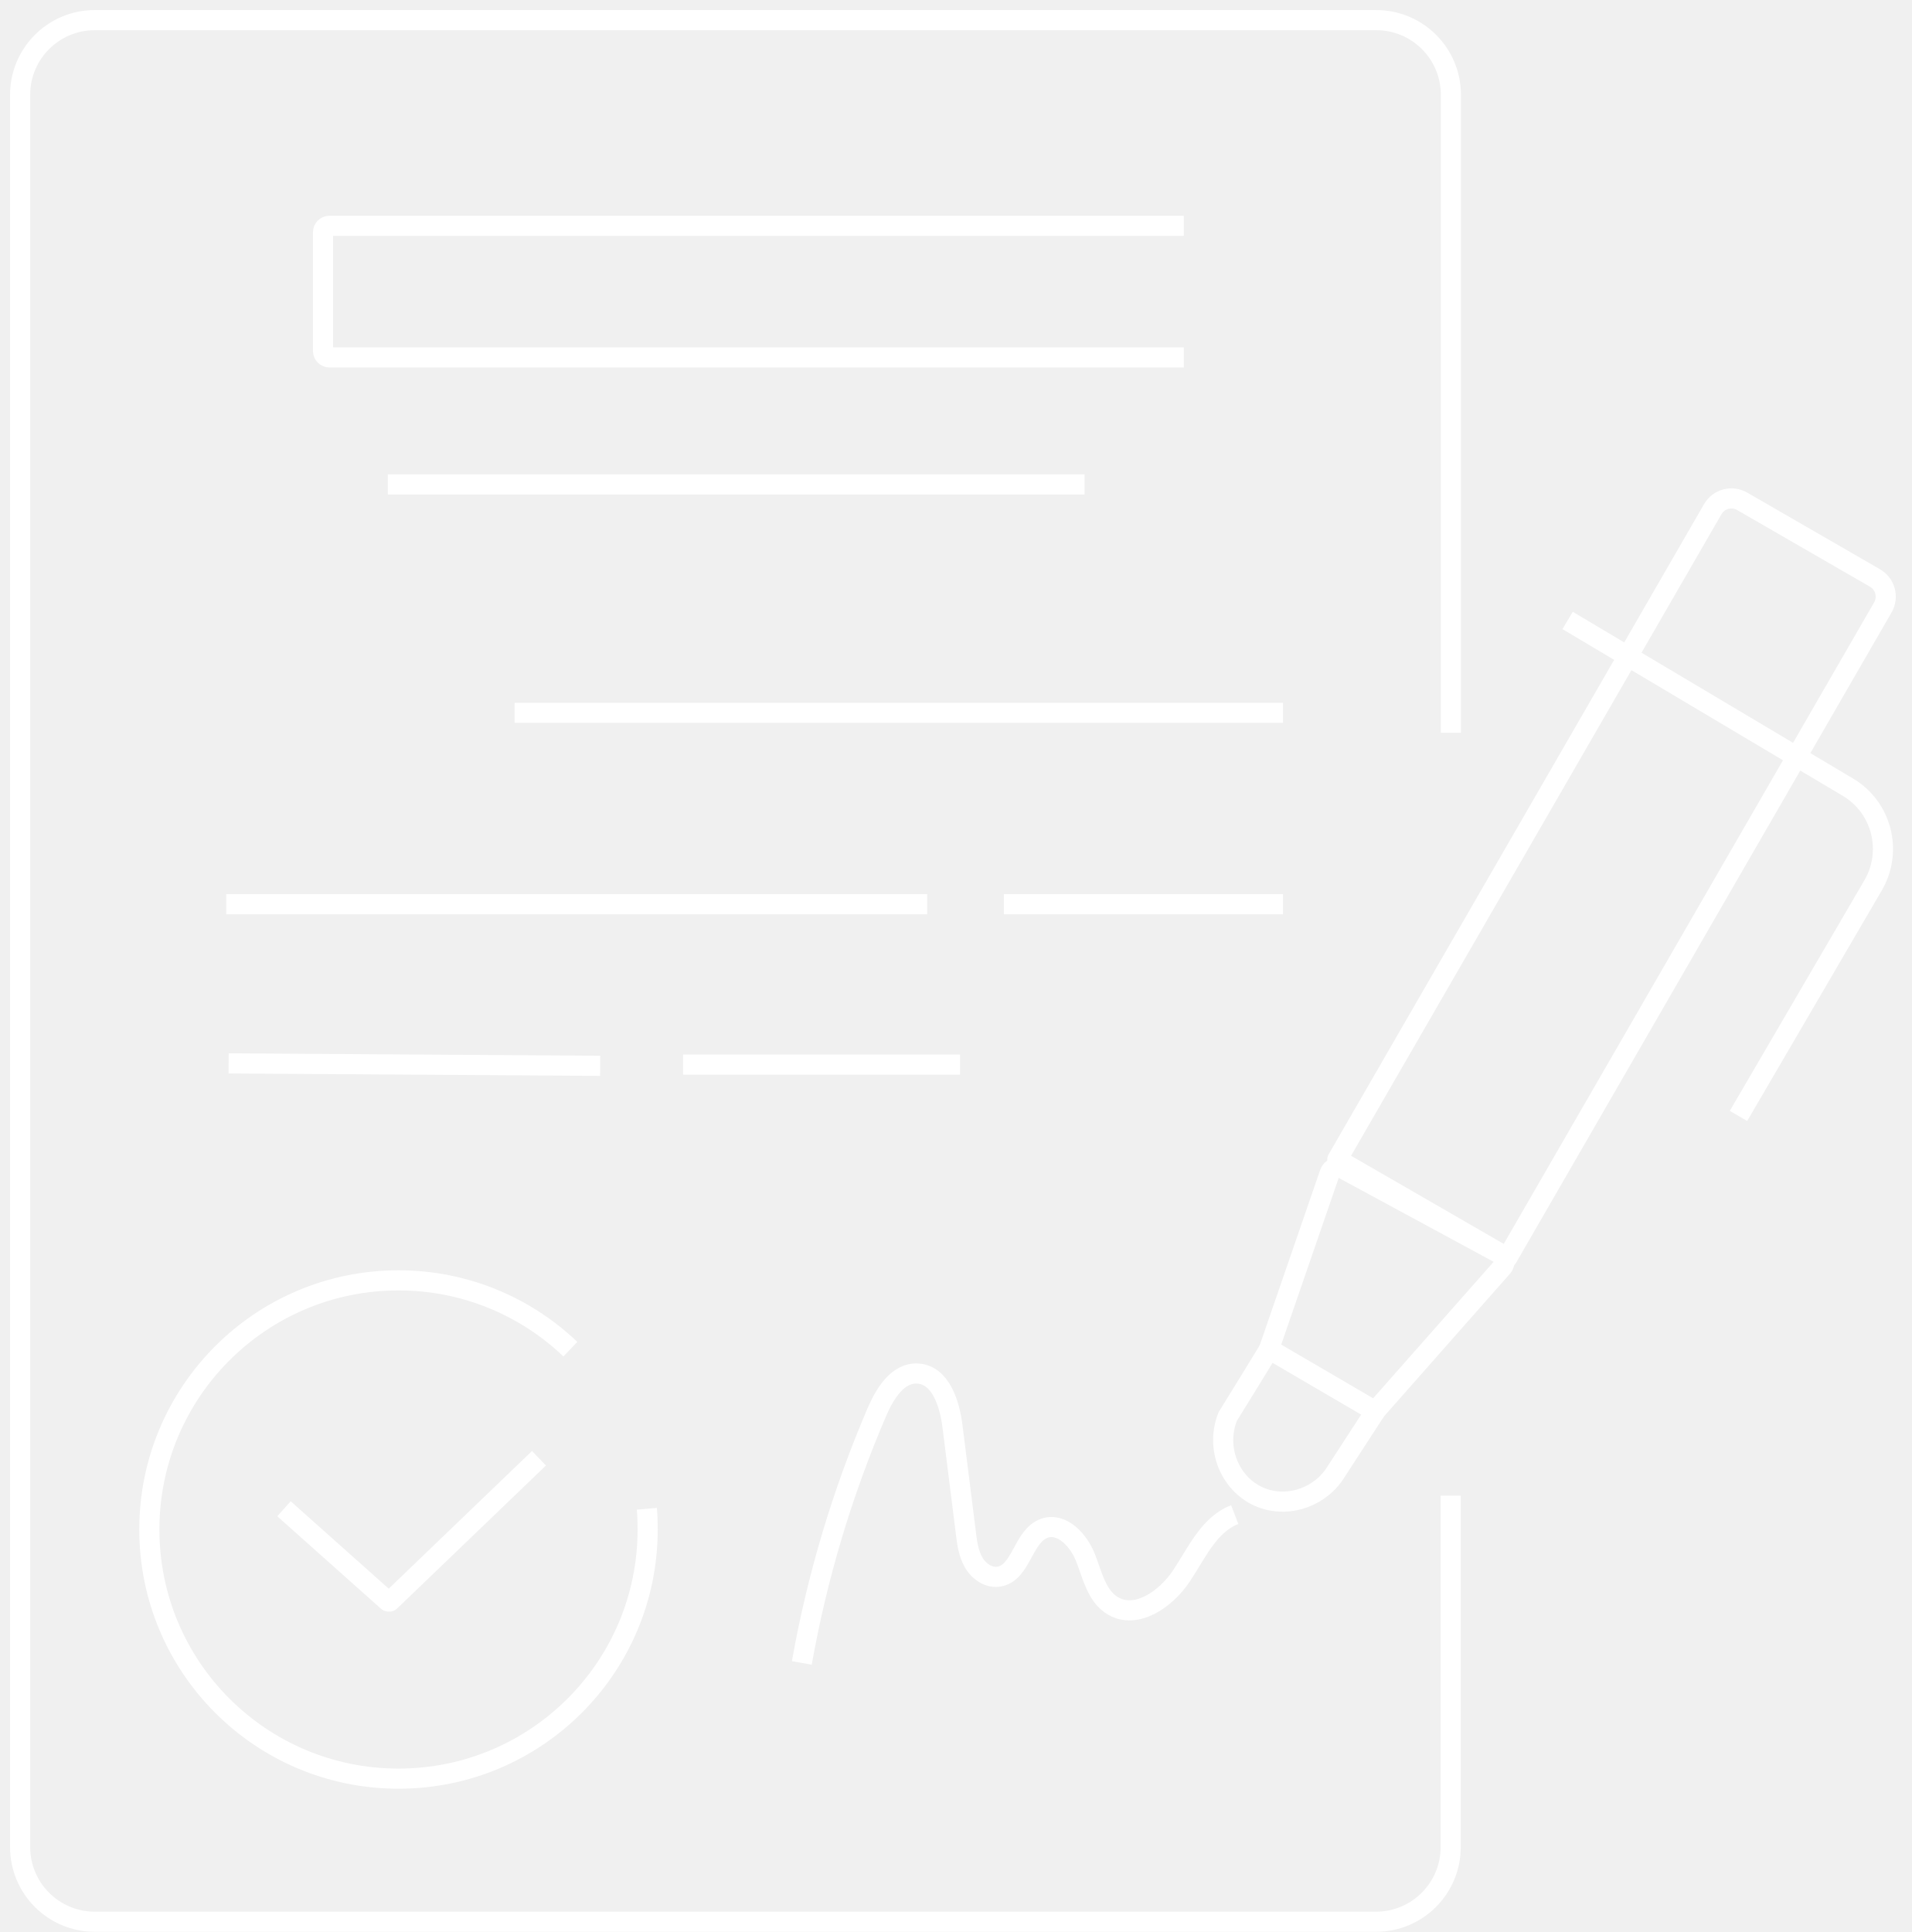
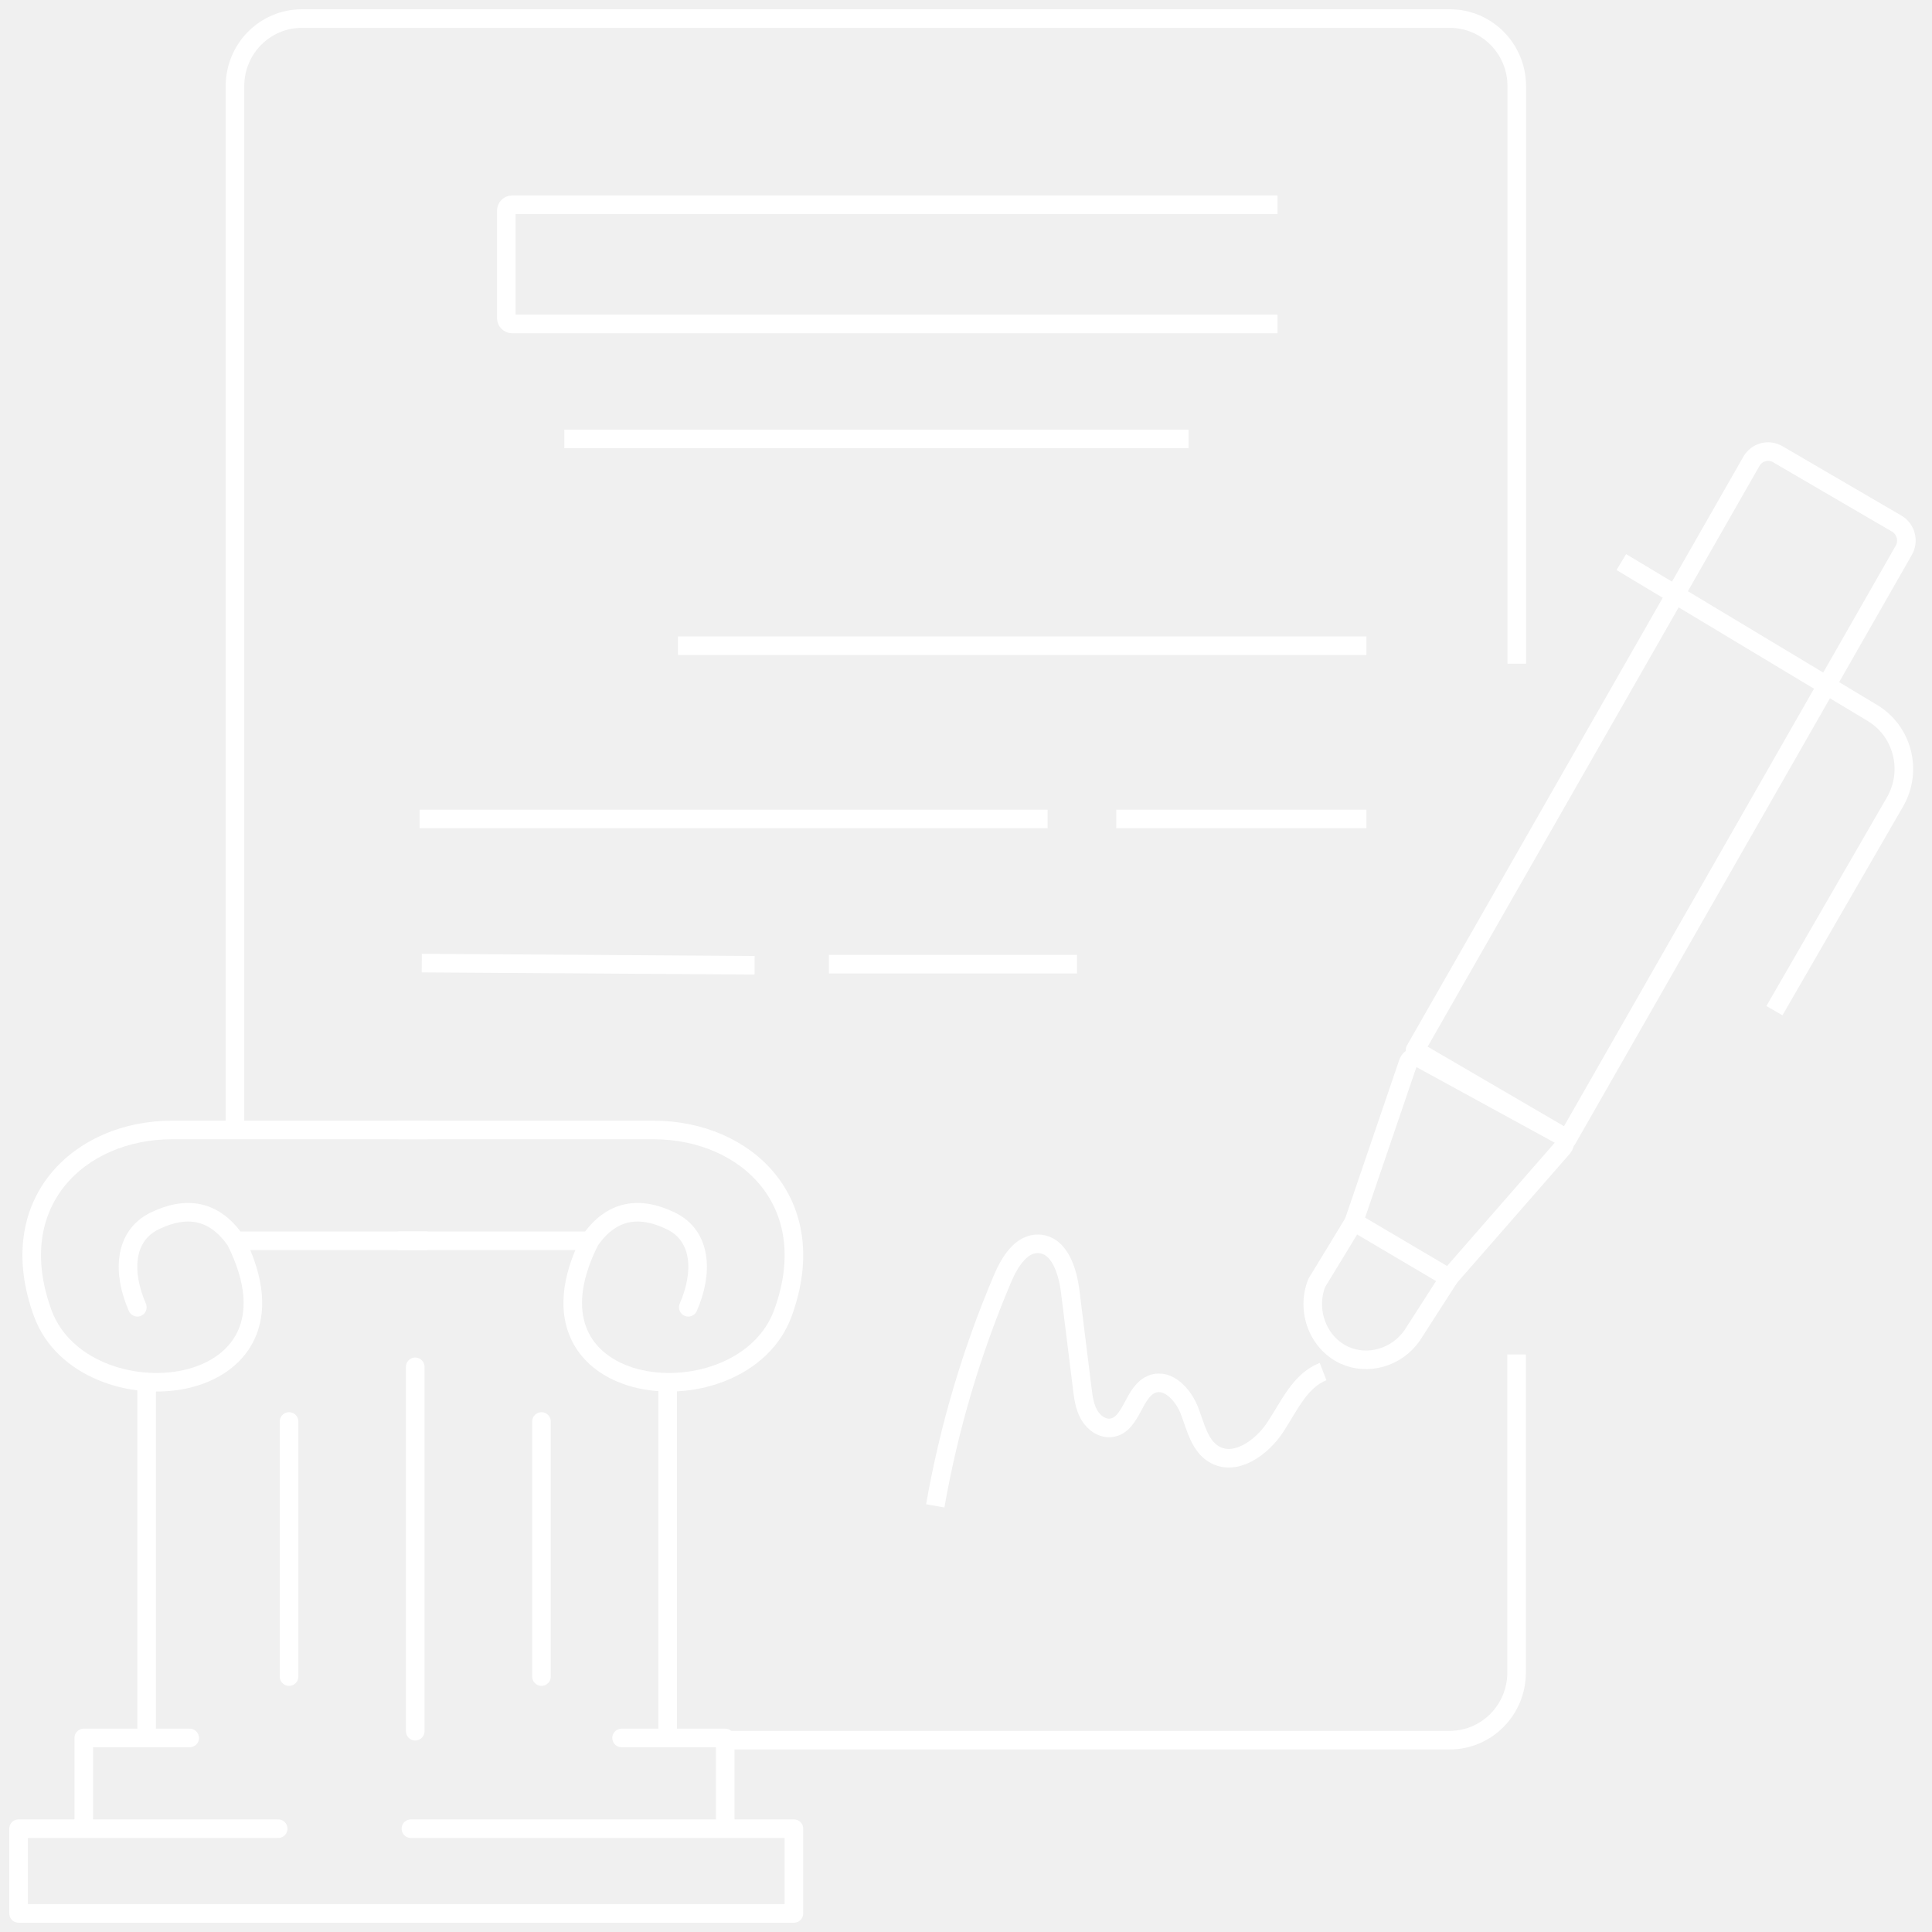
- <svg xmlns="http://www.w3.org/2000/svg" width="95" height="96" viewBox="0 0 95 96" fill="none">
-   <path d="M72.08 74.32V91.78C72.08 93.83 70.42 95.49 68.37 95.49H4.71C2.66 95.49 1 93.83 1 91.78V4.71C1 2.66 2.66 1 4.71 1H68.38C70.43 1 72.09 2.66 72.09 4.71V36.41" stroke="white" stroke-miterlimit="10" stroke-linejoin="round" />
-   <path d="M32.14 74.97C32.17 75.31 32.18 75.66 32.18 76C32.18 82.84 26.64 88.38 19.8 88.38C12.96 88.38 7.42 82.84 7.42 76C7.42 69.16 12.96 63.62 19.8 63.62C23.11 63.62 26.12 64.92 28.34 67.04" stroke="white" stroke-miterlimit="10" stroke-linejoin="round" />
-   <path d="M14.11 74.97L19.27 79.57C19.27 79.57 19.35 79.6 19.38 79.57L26.78 72.46" stroke="white" stroke-miterlimit="10" stroke-linejoin="round" />
-   <path d="M39.84 82.63C40.6 78.34 41.86 74.14 43.58 70.14C43.97 69.24 44.61 68.2 45.59 68.25C46.74 68.31 47.19 69.75 47.33 70.9C47.55 72.65 47.77 74.41 47.99 76.16C48.05 76.67 48.12 77.19 48.38 77.64C48.64 78.09 49.14 78.43 49.64 78.34C50.76 78.15 50.82 76.32 51.89 75.94C52.77 75.63 53.6 76.54 53.94 77.41C54.28 78.28 54.49 79.31 55.29 79.79C56.47 80.49 57.94 79.45 58.7 78.31C59.46 77.17 60.07 75.75 61.35 75.26" stroke="white" stroke-miterlimit="10" stroke-linejoin="round" />
-   <path d="M11.36 52.84L29.82 52.96" stroke="white" stroke-miterlimit="10" stroke-linejoin="round" />
-   <path d="M33.94 52.9H47.7" stroke="white" stroke-miterlimit="10" stroke-linejoin="round" />
-   <path d="M11.24 44.93H46.07" stroke="white" stroke-miterlimit="10" stroke-linejoin="round" />
-   <path d="M49.88 44.93H63.75" stroke="white" stroke-miterlimit="10" stroke-linejoin="round" />
-   <path d="M25.57 35.42H63.75" stroke="white" stroke-miterlimit="10" stroke-linejoin="round" />
-   <path d="M19.27 24.07H53.89" stroke="white" stroke-miterlimit="10" stroke-linejoin="round" />
-   <path d="M58.82 17.76H16.37C16.2 17.76 16.05 17.62 16.05 17.44V11.54C16.05 11.37 16.19 11.22 16.37 11.22H58.82" stroke="white" stroke-miterlimit="10" stroke-linejoin="round" />
-   <path d="M86.572 24.915L93.162 28.72C93.673 29.015 93.849 29.67 93.554 30.181L74.899 62.492L66.447 57.612L85.102 25.301C85.397 24.79 86.052 24.614 86.563 24.91L86.572 24.915Z" stroke="white" stroke-miterlimit="10" stroke-linejoin="round" />
-   <path d="M77.89 30.83L91.81 39.11C93.5 40.11 94.06 42.29 93.07 43.99L86.38 55.45" stroke="white" stroke-miterlimit="10" stroke-linejoin="round" />
-   <path d="M63.06 67.04L68.33 70.12L74.65 62.96C74.83 62.75 74.78 62.43 74.53 62.3L66.68 58.05C66.45 57.92 66.16 58.04 66.07 58.29L63.05 67.05L63.06 67.04Z" stroke="white" stroke-miterlimit="10" stroke-linejoin="round" />
-   <path d="M68.34 70.12L66.28 73.29C65.41 74.51 63.82 74.94 62.53 74.36C61.1 73.71 60.38 71.95 61 70.39C61.69 69.27 62.38 68.16 63.06 67.04" stroke="white" stroke-miterlimit="10" stroke-linejoin="round" />
+ <svg xmlns="http://www.w3.org/2000/svg" width="104" height="104" viewBox="0 0 104 104" fill="none">
+   <path d="M81.638 72.91V90.034C81.638 92.045 80.027 93.673 78.037 93.673H38.854M81.648 35.729V4.639C81.648 2.628 80.037 1 78.047 1H16.248C14.259 1 12.648 2.628 12.648 4.639V60.827" stroke="white" stroke-miterlimit="10" stroke-linejoin="round" />
+   <path d="M50.345 81.06C51.082 76.853 52.305 72.734 53.975 68.81C54.353 67.928 54.974 66.908 55.926 66.957C57.042 67.016 57.479 68.428 57.615 69.556C57.828 71.272 58.042 72.998 58.255 74.715C58.313 75.215 58.381 75.725 58.634 76.166C58.886 76.608 59.371 76.941 59.857 76.853C60.944 76.666 61.002 74.872 62.041 74.499C62.895 74.195 63.7 75.087 64.03 75.941C64.36 76.794 64.564 77.804 65.341 78.275C66.486 78.961 67.913 77.941 68.65 76.823C69.388 75.705 69.98 74.313 71.222 73.832" stroke="white" stroke-miterlimit="10" stroke-linejoin="round" />
+   <path d="M22.703 51.843L40.62 51.961" stroke="white" stroke-miterlimit="10" stroke-linejoin="round" />
+   <path d="M44.619 51.902H57.975" stroke="white" stroke-miterlimit="10" stroke-linejoin="round" />
+   <path d="M22.587 44.085H56.393" stroke="white" stroke-miterlimit="10" stroke-linejoin="round" />
+   <path d="M60.091 44.085H73.553" stroke="white" stroke-miterlimit="10" stroke-linejoin="round" />
+   <path d="M36.495 34.758H73.553" stroke="white" stroke-miterlimit="10" stroke-linejoin="round" />
+   <path d="M30.38 23.627H63.982" stroke="white" stroke-miterlimit="10" stroke-linejoin="round" />
+   <path d="M68.768 17.438H27.566C27.401 17.438 27.255 17.3 27.255 17.124V11.337C27.255 11.171 27.391 11.023 27.566 11.023H68.768" stroke="white" stroke-miterlimit="10" stroke-linejoin="round" />
+   <path d="M95.705 24.455L102.101 28.186C102.597 28.476 102.768 29.119 102.482 29.62L84.375 61.31L76.171 56.524L94.278 24.834C94.564 24.333 95.2 24.16 95.696 24.45L95.705 24.455Z" stroke="white" stroke-miterlimit="10" stroke-linejoin="round" />
+   <path d="M87.277 30.256L100.788 38.377C102.428 39.358 102.972 41.496 102.011 43.163L95.518 54.403" stroke="white" stroke-miterlimit="10" stroke-linejoin="round" />
+   <path d="M72.884 65.77L77.999 68.791L84.133 61.769C84.308 61.562 84.259 61.249 84.017 61.121L76.397 56.953C76.174 56.825 75.893 56.943 75.805 57.188L72.874 65.78L72.884 65.77Z" stroke="white" stroke-miterlimit="10" stroke-linejoin="round" />
+   <path d="M78.007 68.791L76.008 71.9C75.163 73.096 73.62 73.518 72.368 72.949C70.98 72.312 70.281 70.586 70.883 69.056C71.553 67.957 72.222 66.868 72.883 65.77" stroke="white" stroke-miterlimit="10" stroke-linejoin="round" />
+   <path d="M7.394 70.37C6.588 68.538 6.648 66.54 8.326 65.724C10.004 64.908 11.523 65.096 12.69 66.791M22.929 60.827C22.929 60.827 14.229 60.827 9.258 60.827C4.287 60.827 0.124 64.719 2.298 70.684C4.473 76.648 17.088 75.518 12.69 66.791M22.929 66.791H12.69" stroke="white" stroke-linecap="round" stroke-linejoin="round" />
+   <path d="M37.05 70.37C37.855 68.538 37.795 66.54 36.117 65.724C34.44 64.908 32.921 65.096 31.753 66.791M21.515 60.827C21.515 60.827 30.214 60.827 35.185 60.827C40.157 60.827 44.32 64.719 42.145 70.684C39.971 76.648 27.356 75.518 31.753 66.791M21.515 66.791H31.753" stroke="white" stroke-linecap="round" stroke-linejoin="round" />
+   <path d="M7.893 74.408V93.555M10.212 93.555H4.509V98.438M14.975 98.438H1V103H24.249H42.736V98.438H39.039M22.119 98.438H39.039M33.461 93.555H39.039V98.438" stroke="white" stroke-linecap="round" stroke-linejoin="round" />
+   <path d="M35.941 93.192L35.941 74.558" stroke="white" stroke-linecap="round" stroke-linejoin="round" />
+   <path d="M15.56 76.519V90.25" stroke="white" stroke-linecap="round" stroke-linejoin="round" />
+   <path d="M29.148 76.519V90.25" stroke="white" stroke-linecap="round" stroke-linejoin="round" />
+   <path d="M22.352 73.577V93.192" stroke="white" stroke-linecap="round" stroke-linejoin="round" />
</svg>
